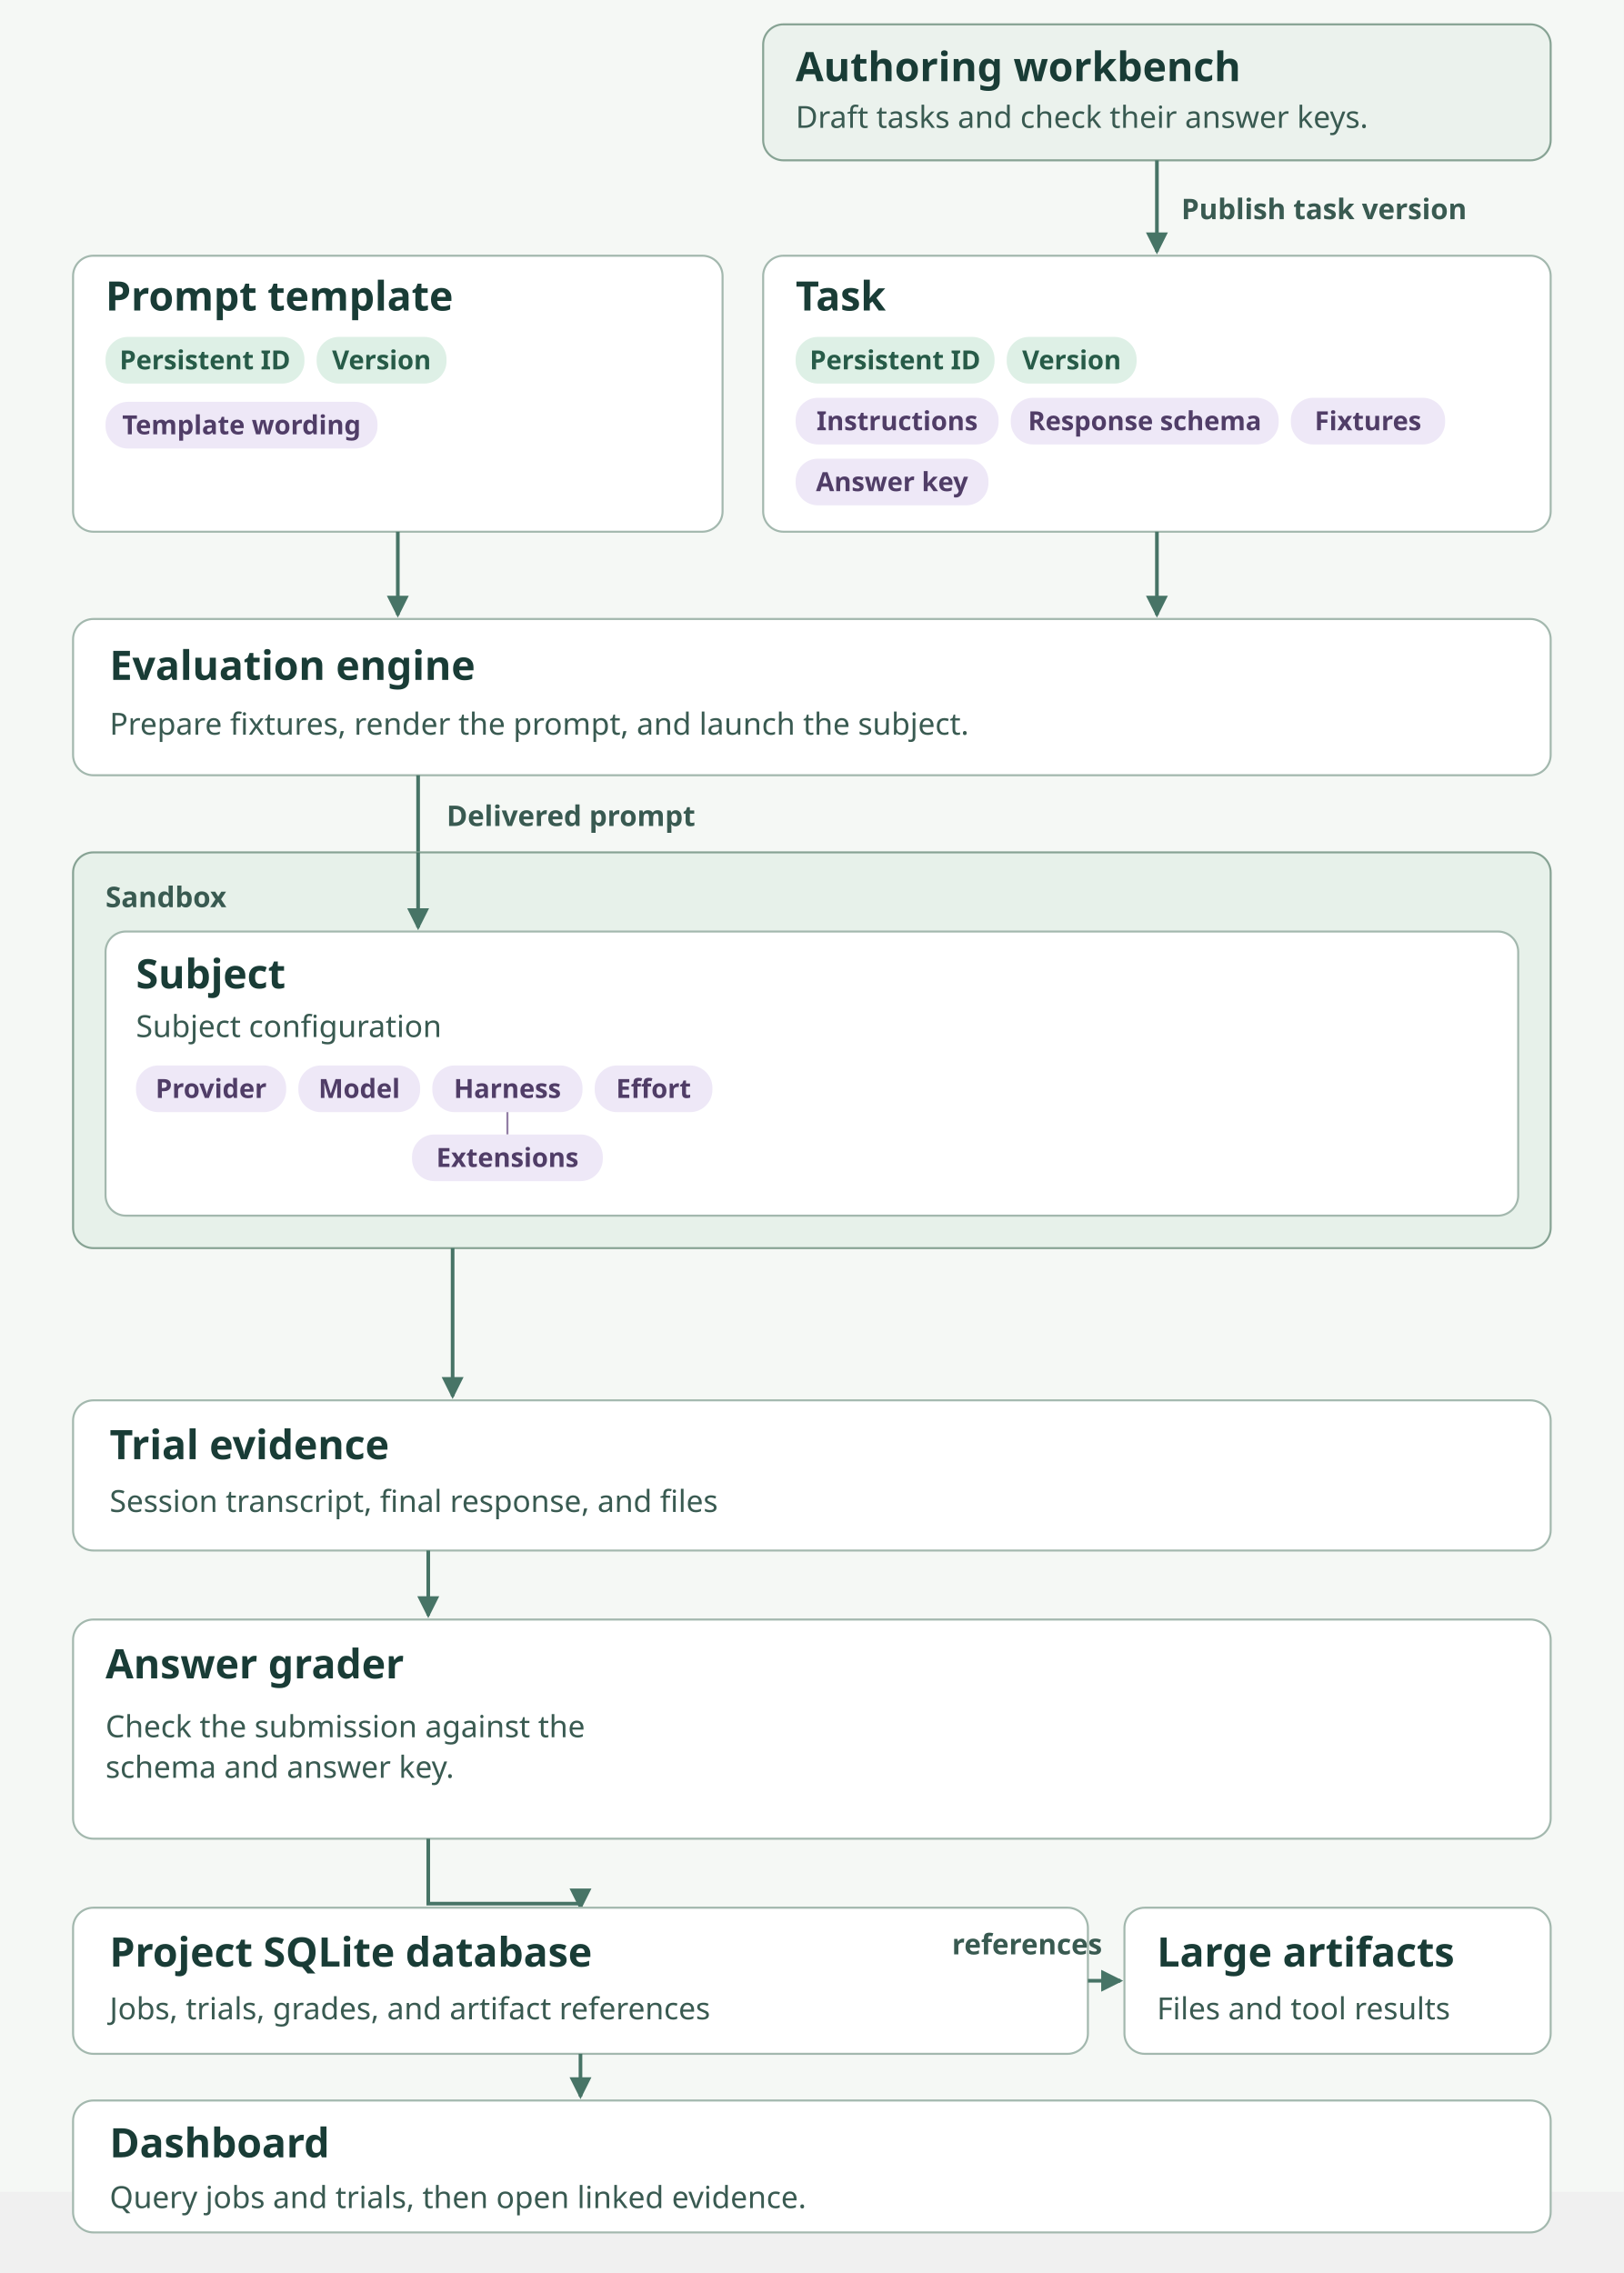
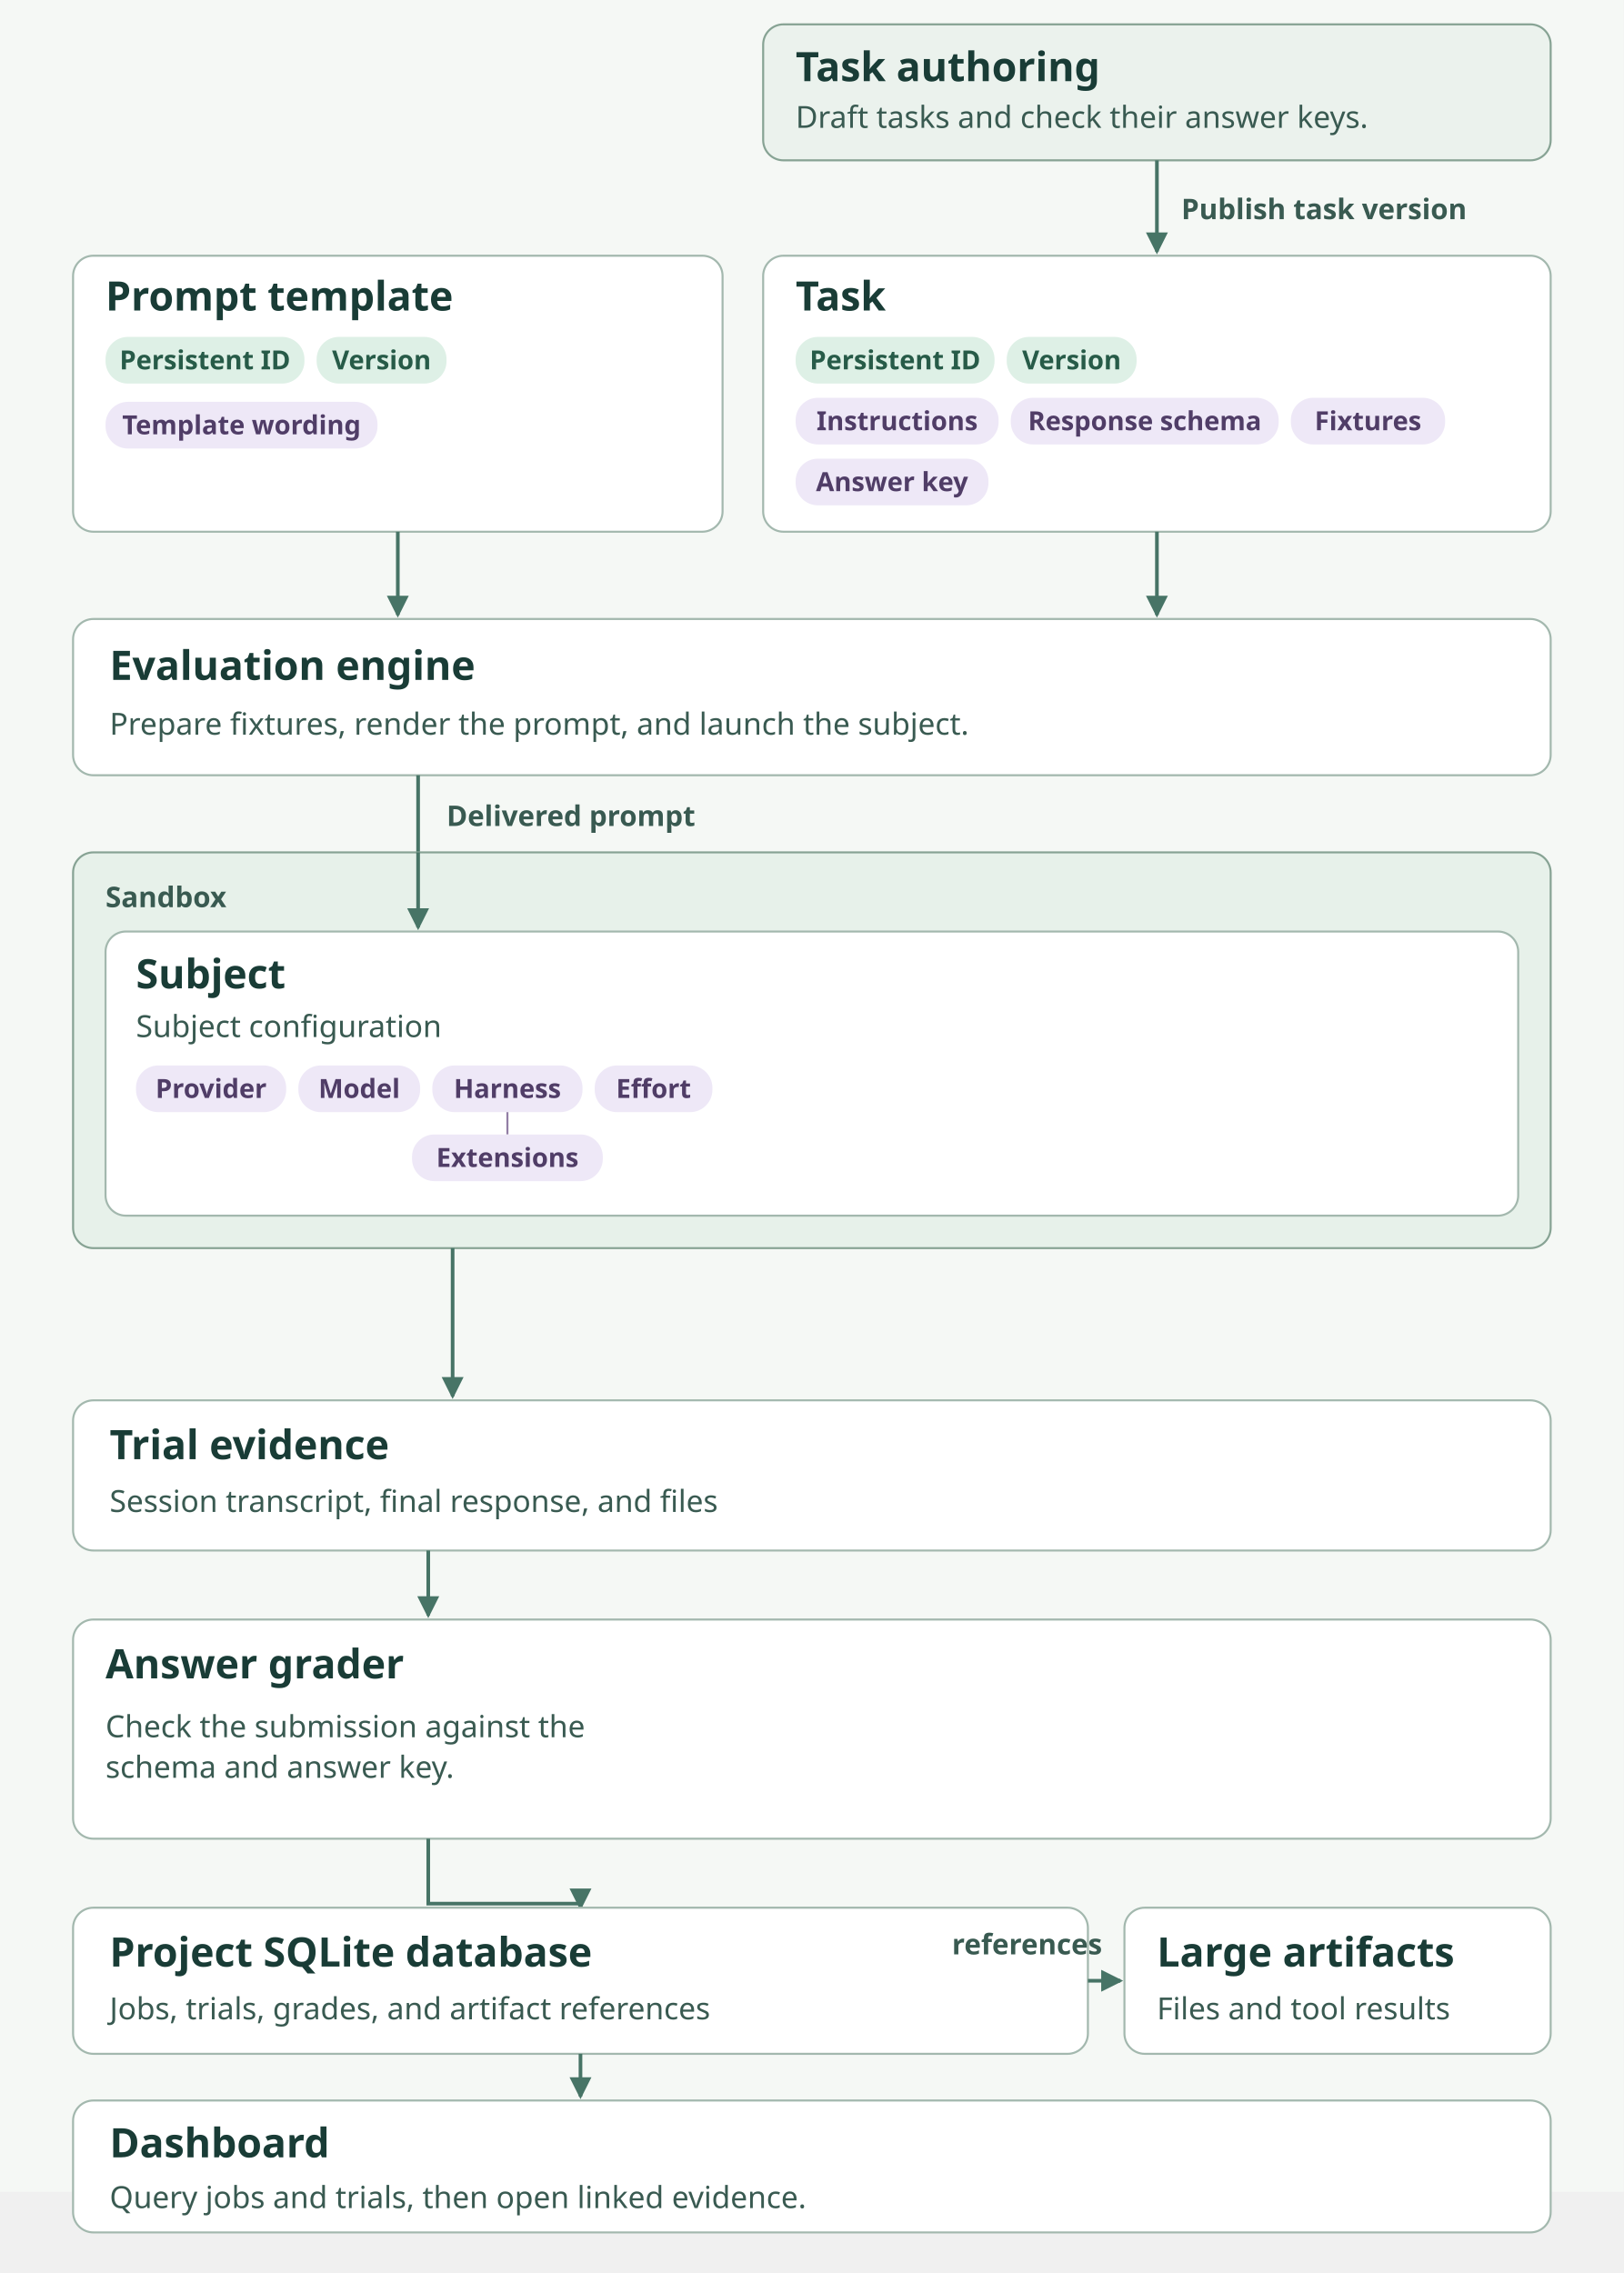
<svg xmlns="http://www.w3.org/2000/svg" width="800" height="1120" viewBox="0 0 800 1120" role="img" aria-labelledby="arch-title arch-desc">
  <defs>
    <marker id="tip" viewBox="0 0 8 8" refX="7" refY="4" markerWidth="6" markerHeight="6" orient="auto-start-reverse">
      <path d="M0 0L8 4L0 8Z" fill="#477466" />
    </marker>
  </defs>
  <style>.arch-title{font:600 20px sans-serif;fill:#193c36}.arch-detail{font:15px sans-serif;fill:#395a51}.arch-label{font:600 14px sans-serif;fill:#395a51}.arch-chip{font:600 13px sans-serif;text-anchor:middle}.arch-arrow{fill:none;stroke:#477466;stroke-width:1.8;marker-end:url(#tip)}</style>
  <rect width="800" height="1080" fill="#f5f8f5" />
  <rect x="376" y="12" width="388" height="67" rx="10" fill="#ebf2ed" stroke="#87a394" />
-   <text x="392" y="40" class="arch-title">Authoring workbench</text>
+   <text x="392" y="40" class="arch-title">Task authoring</text>
  <text x="392" y="63" class="arch-detail">Draft tasks and check their answer keys.</text>
  <path class="arch-arrow" d="M570 79V124" />
  <text x="582" y="108" class="arch-label">Publish task version</text>
  <g transform="translate(0 70)">
    <rect x="36" y="56" width="320" height="136" rx="10" fill="#fff" stroke="#a3b8ae" />
    <text x="52" y="83" class="arch-title">Prompt template</text>
    <rect x="52" y="96" width="98" height="23" rx="11" fill="#def0e6" stroke="none" />
    <text class="arch-chip" x="101" y="112" fill="#275b48">Persistent ID</text>
    <rect x="156" y="96" width="64" height="23" rx="11" fill="#def0e6" stroke="none" />
    <text class="arch-chip" x="188" y="112" fill="#275b48">Version</text>
    <rect x="376" y="56" width="388" height="136" rx="10" fill="#fff" stroke="#a3b8ae" />
    <text x="392" y="83" class="arch-title">Task</text>
    <rect x="392" y="96" width="98" height="23" rx="11" fill="#def0e6" stroke="none" />
    <text class="arch-chip" x="441" y="112" fill="#275b48">Persistent ID</text>
    <rect x="496" y="96" width="64" height="23" rx="11" fill="#def0e6" stroke="none" />
    <text class="arch-chip" x="528" y="112" fill="#275b48">Version</text>
    <rect x="52" y="128" width="134" height="23" rx="11" fill="#eee8f7" stroke="none" />
    <text class="arch-chip" x="119" y="144" fill="#503d67">Template wording</text>
    <rect x="392" y="126" width="100" height="23" rx="11" fill="#eee8f7" stroke="none" />
    <text class="arch-chip" x="442" y="142" fill="#503d67">Instructions</text>
    <rect x="498" y="126" width="132" height="23" rx="11" fill="#eee8f7" stroke="none" />
    <text class="arch-chip" x="564" y="142" fill="#503d67">Response schema</text>
    <rect x="636" y="126" width="76" height="23" rx="11" fill="#eee8f7" stroke="none" />
    <text class="arch-chip" x="674" y="142" fill="#503d67">Fixtures</text>
    <rect x="392" y="156" width="95" height="23" rx="11" fill="#eee8f7" stroke="none" />
    <text class="arch-chip" x="439.5" y="172" fill="#503d67">Answer key</text>
    <path class="arch-arrow" d="M196 192V233" />
    <path class="arch-arrow" d="M570 192V233" />
    <rect x="36" y="235" width="728" height="77" rx="10" fill="#fff" stroke="#a3b8ae" />
    <text x="54" y="265" class="arch-title">Evaluation engine</text>
    <text x="54" y="292" class="arch-detail">Prepare fixtures, render the prompt, and launch the subject.</text>
    <path fill="none" stroke="#477466" stroke-width="1.8" d="M206 312V350" />
    <text x="220" y="337" class="arch-label">Delivered prompt</text>
    <rect x="36" y="350" width="728" height="195" rx="10" fill="#e7f1ea" stroke="#87a394" />
    <text x="52" y="377" class="arch-label">Sandbox</text>
    <rect x="52" y="389" width="696" height="140" rx="10" fill="#fff" stroke="#a3b8ae" />
    <text x="67" y="417" class="arch-title">Subject</text>
    <text x="67" y="441" class="arch-detail">Subject configuration</text>
    <rect x="67" y="455" width="74" height="23" rx="11" fill="#eee8f7" stroke="none" />
    <text class="arch-chip" x="104" y="471" fill="#503d67">Provider</text>
    <rect x="147" y="455" width="60" height="23" rx="11" fill="#eee8f7" stroke="none" />
    <text class="arch-chip" x="177" y="471" fill="#503d67">Model</text>
    <rect x="213" y="455" width="74" height="23" rx="11" fill="#eee8f7" stroke="none" />
    <text class="arch-chip" x="250" y="471" fill="#503d67">Harness</text>
    <rect x="293" y="455" width="58" height="23" rx="11" fill="#eee8f7" stroke="none" />
    <text class="arch-chip" x="322" y="471" fill="#503d67">Effort</text>
    <path d="M250 478v11" stroke="#927ea5" fill="none" />
    <rect x="203" y="489" width="94" height="23" rx="11" fill="#eee8f7" />
    <text class="arch-chip" x="250" y="505" fill="#503d67">Extensions</text>
    <path class="arch-arrow" d="M206 350V387" />
    <path class="arch-arrow" d="M223 545V618" />
    <rect x="36" y="620" width="728" height="74" rx="10" fill="#fff" stroke="#a3b8ae" />
    <text x="54" y="649" class="arch-title">Trial evidence</text>
    <text x="54" y="675" class="arch-detail">Session transcript, final response, and files</text>
    <path class="arch-arrow" d="M211 694V726" />
    <rect x="36" y="728" width="728" height="108" rx="10" fill="#fff" stroke="#a3b8ae" />
    <text x="52" y="757" class="arch-title">Answer grader</text>
    <text x="52" y="786" class="arch-detail">Check the submission against the</text>
    <text x="52" y="806" class="arch-detail">schema and answer key.</text>
    <path class="arch-arrow" d="M211 836V868H286V870" />
    <rect x="36" y="870" width="500" height="72" rx="10" fill="#fff" stroke="#a3b8ae" />
    <text x="54" y="899" class="arch-title">Project SQLite database</text>
    <text x="54" y="925" class="arch-detail">Jobs, trials, grades, and artifact references</text>
    <rect x="554" y="870" width="210" height="72" rx="10" fill="#fff" stroke="#a3b8ae" />
    <text x="570" y="899" class="arch-title">Large artifacts</text>
    <text x="570" y="925" class="arch-detail">Files and tool results</text>
    <path class="arch-arrow" d="M536 906H552" />
    <text x="469" y="893" class="arch-label">references</text>
    <path class="arch-arrow" d="M286 942V963" />
    <rect x="36" y="965" width="728" height="65" rx="10" fill="#fff" stroke="#a3b8ae" />
    <text x="54" y="993" class="arch-title">Dashboard</text>
    <text x="54" y="1018" class="arch-detail">Query jobs and trials, then open linked evidence.</text>
  </g>
</svg>
